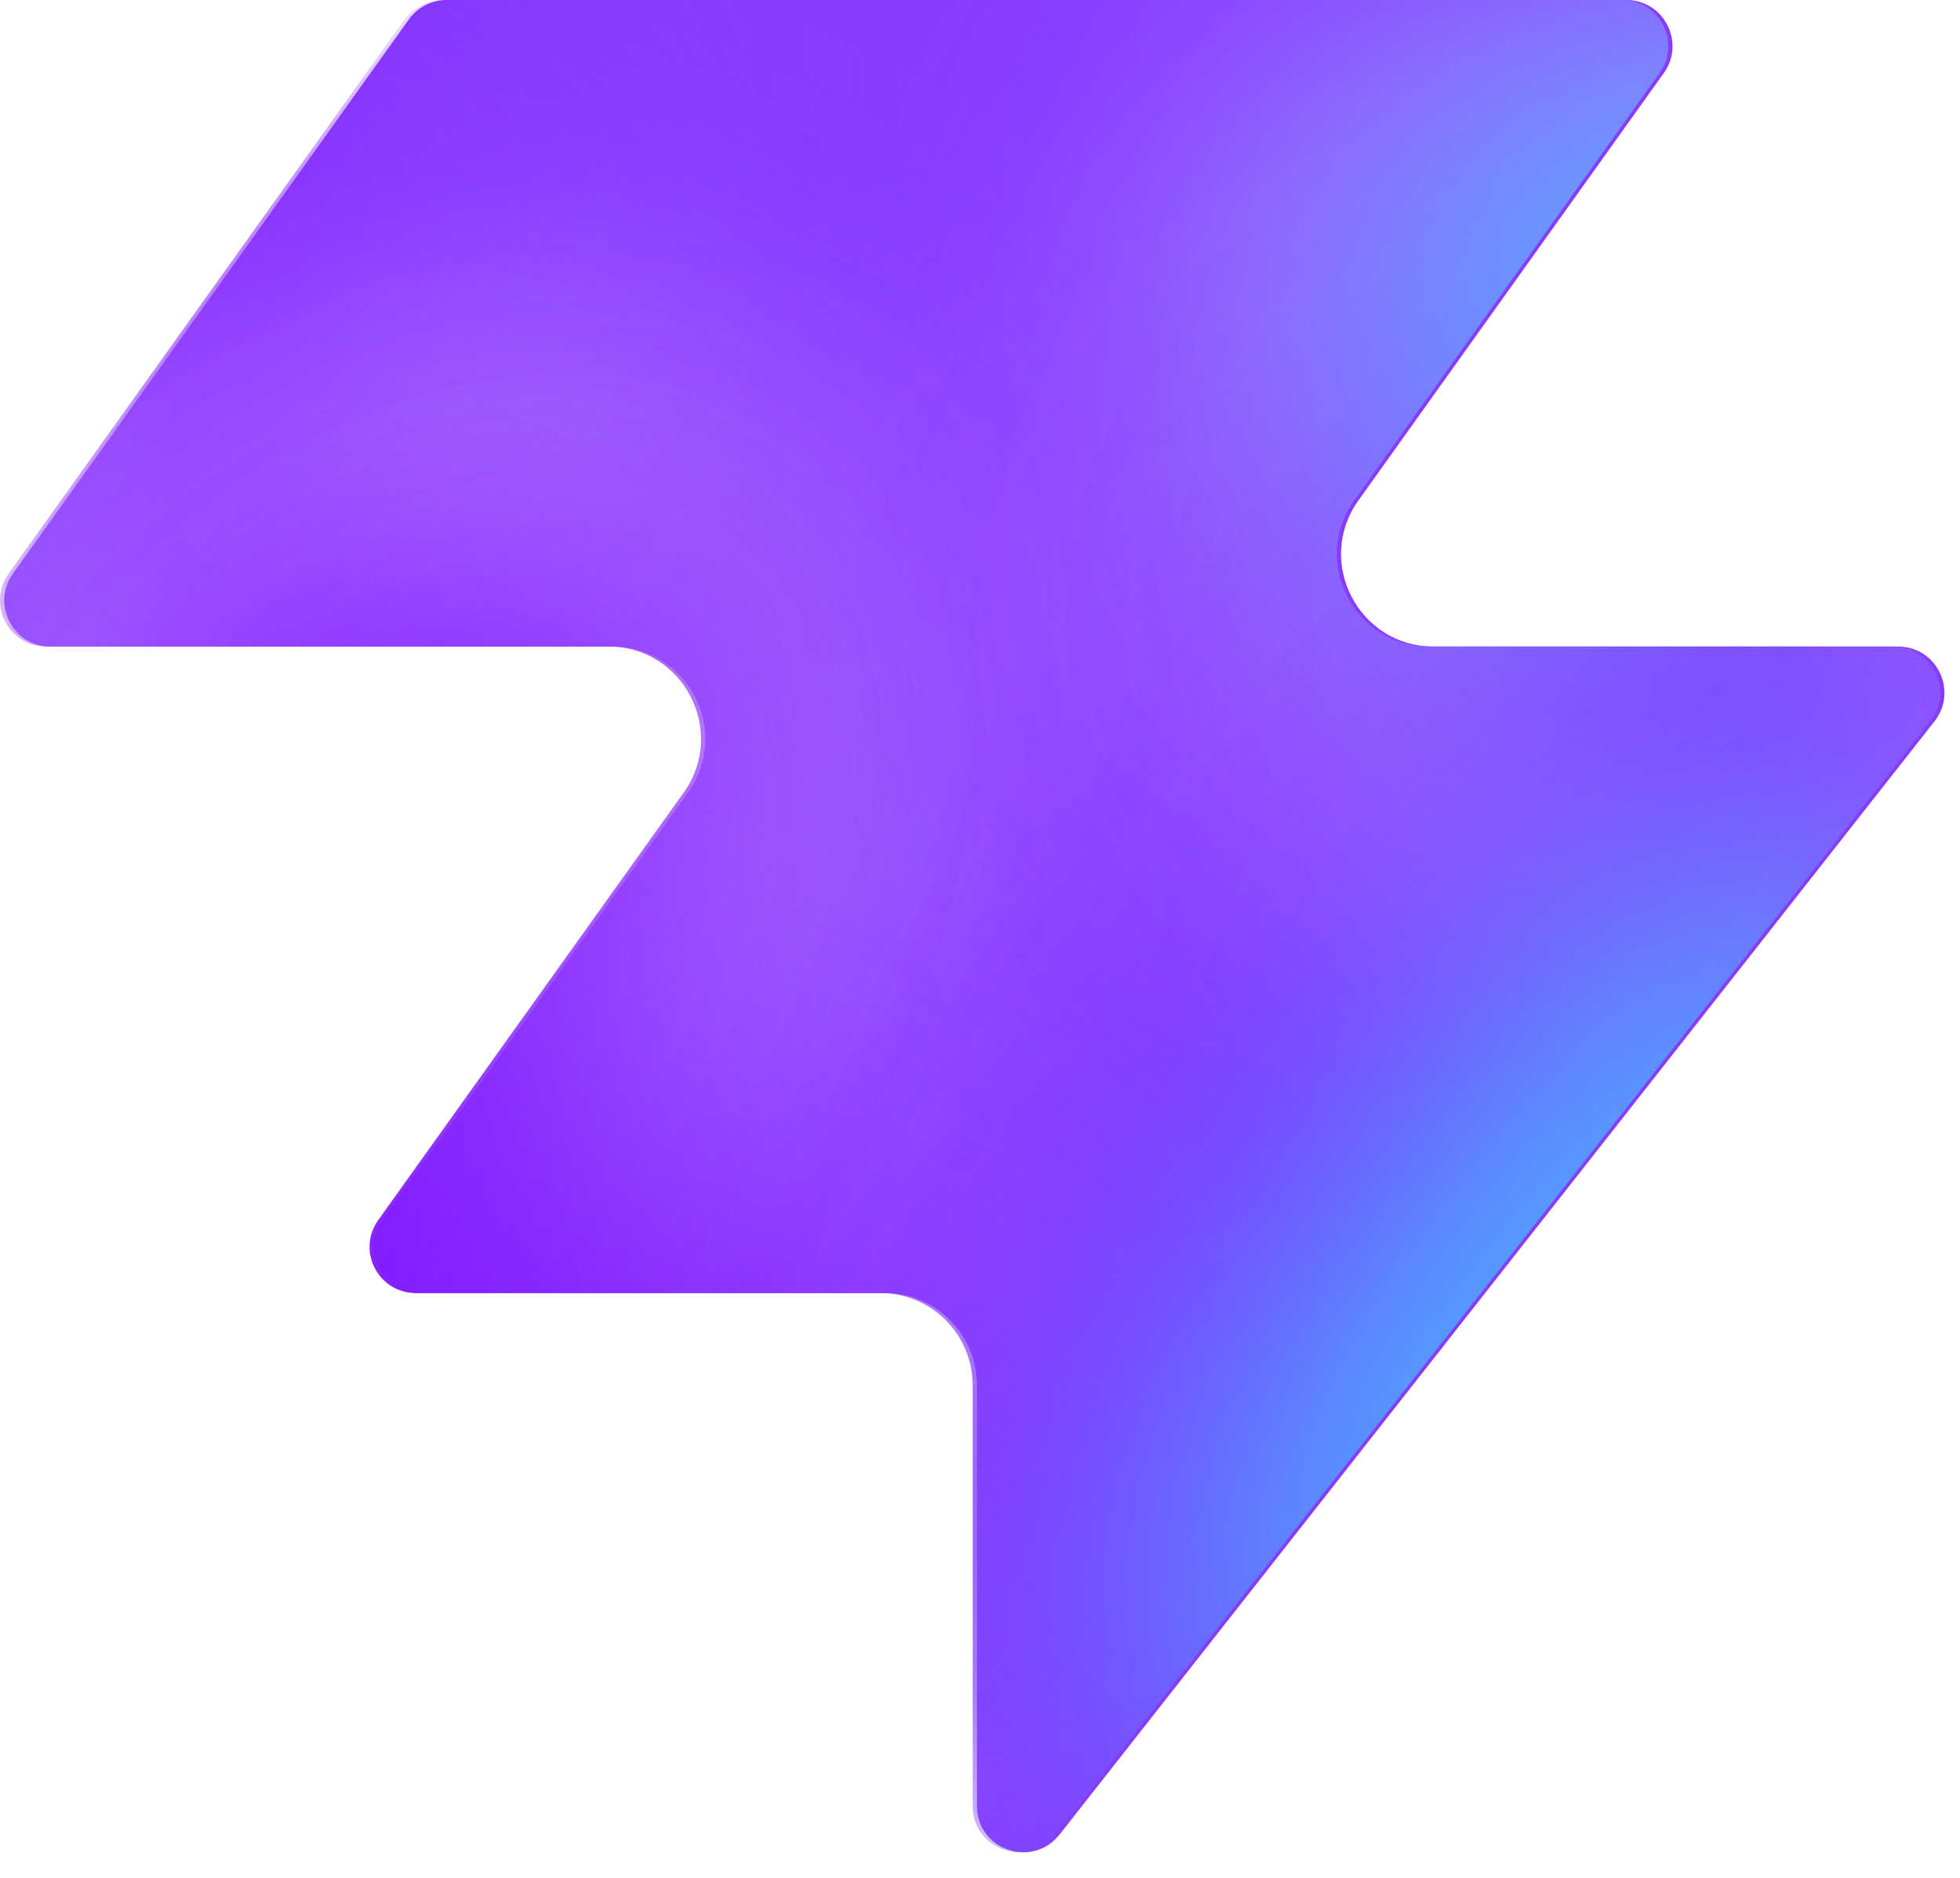
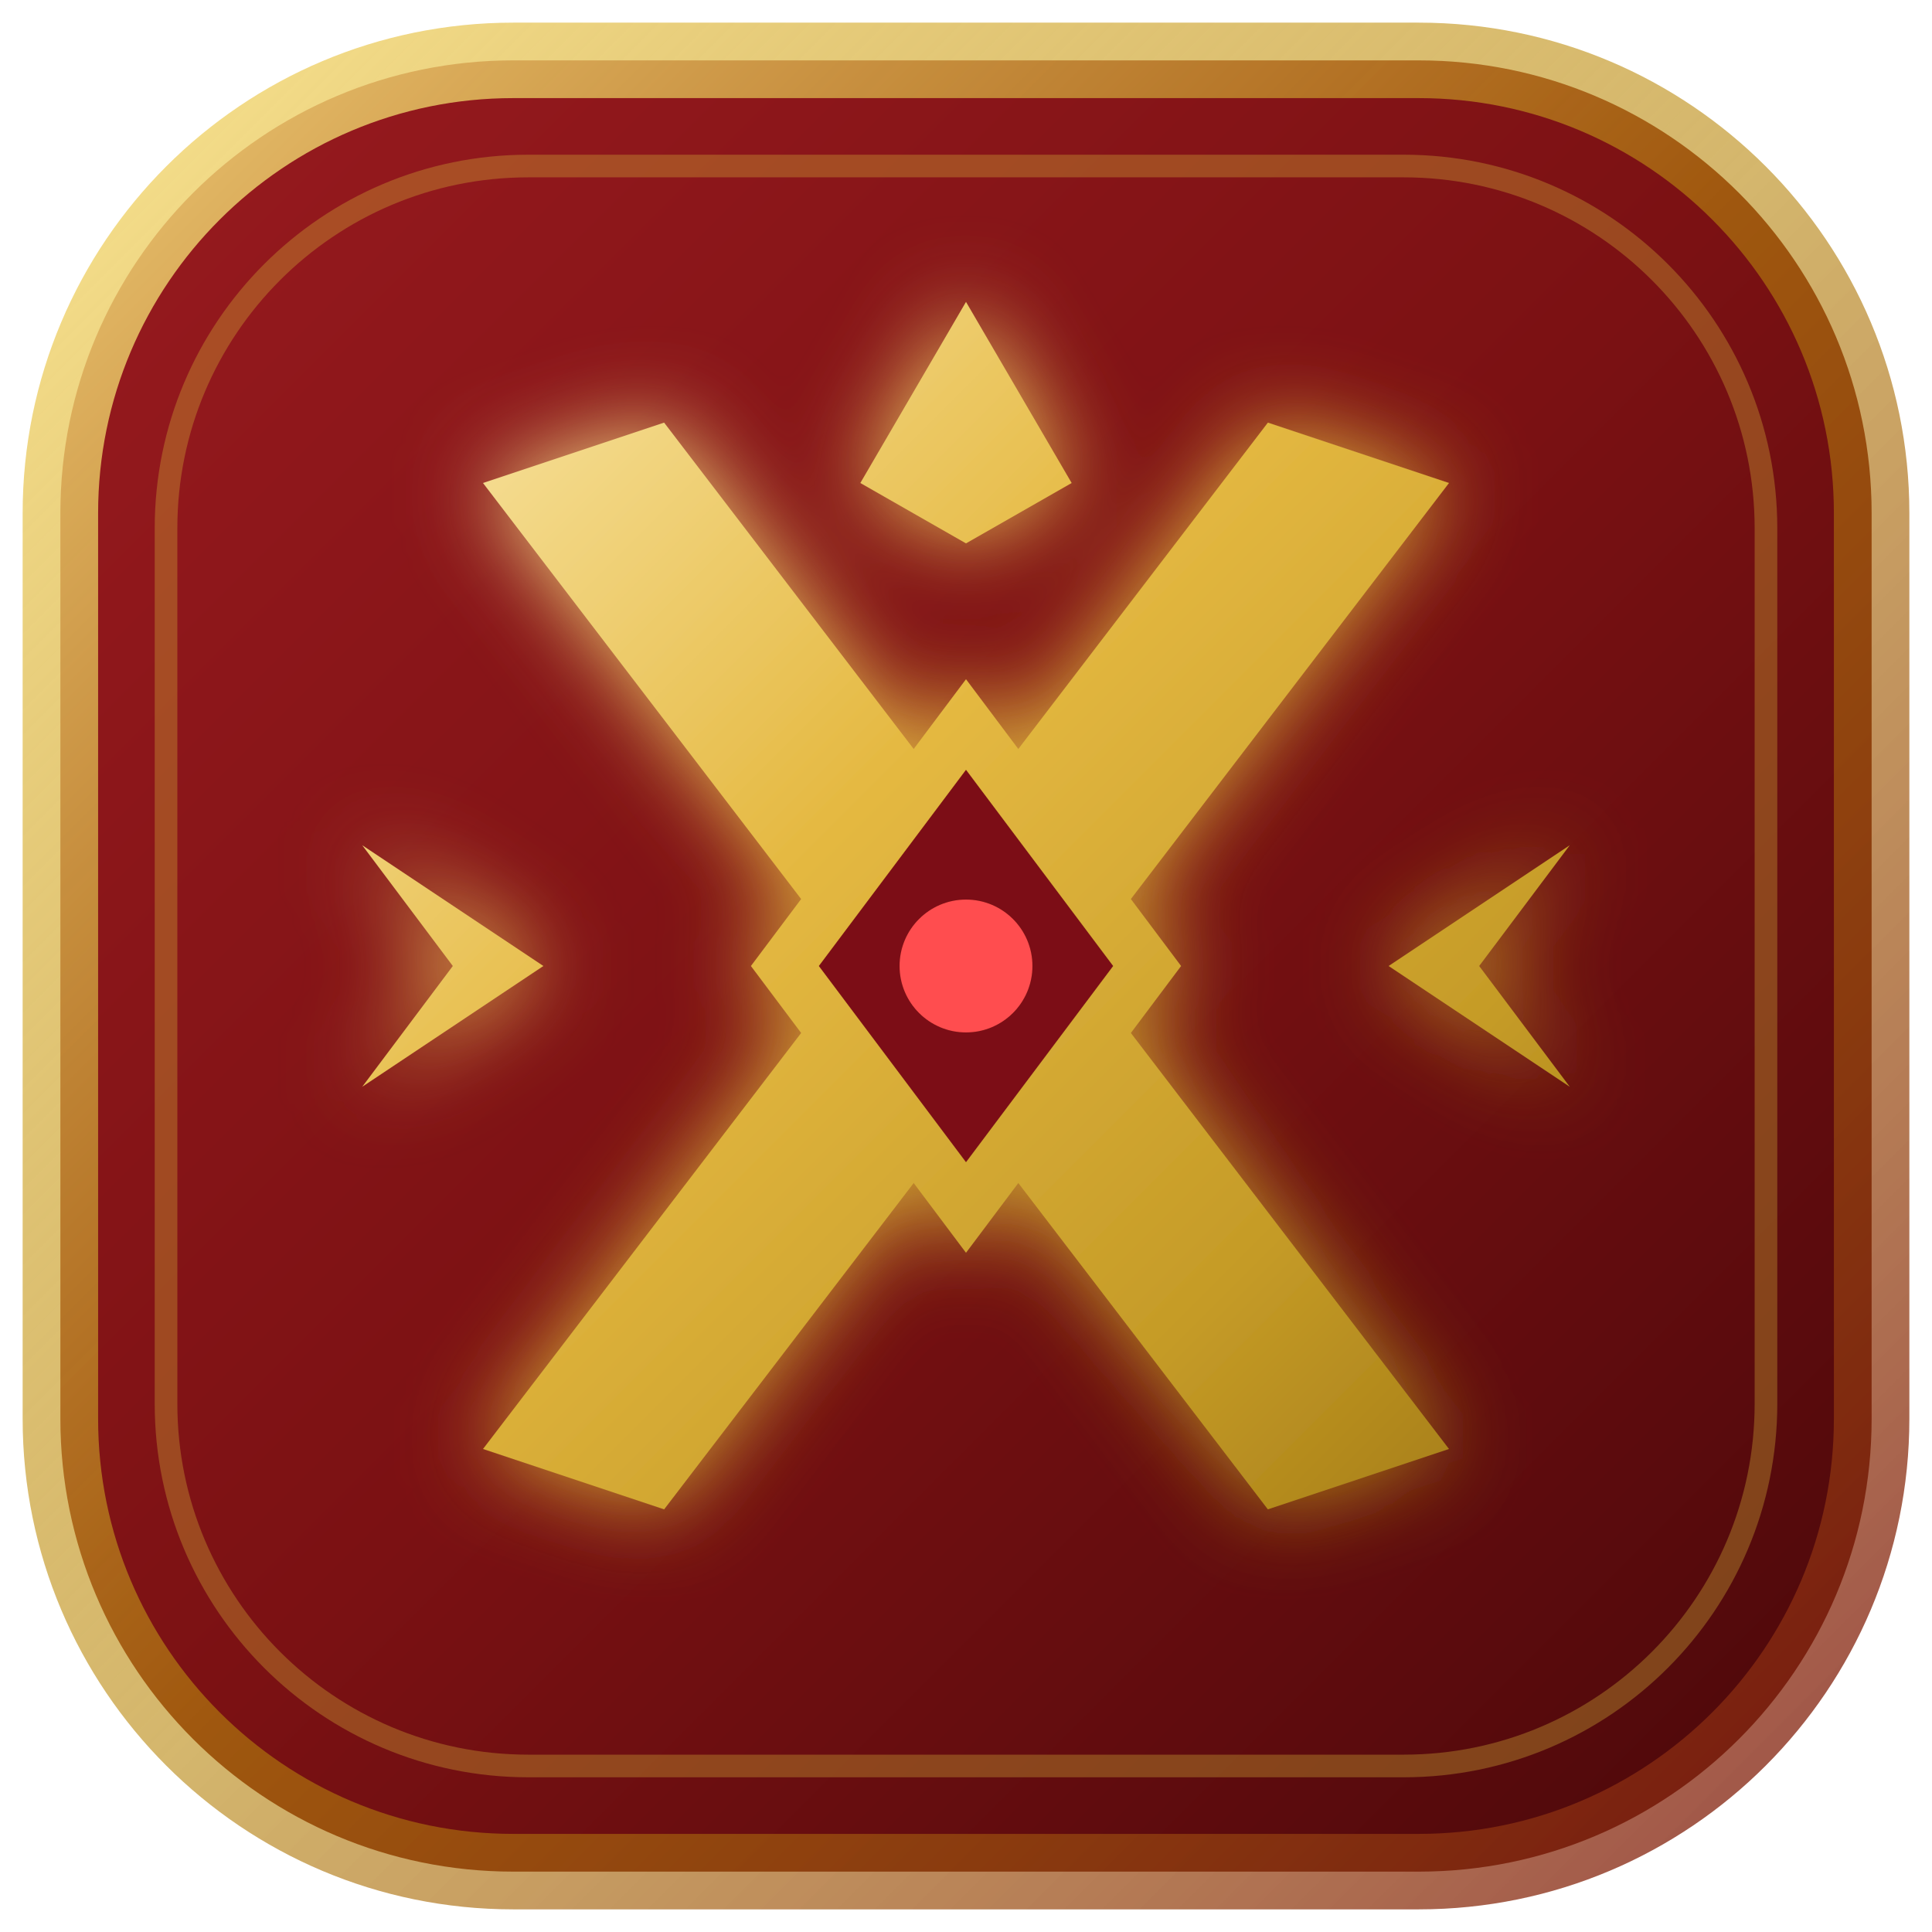
- <svg xmlns="http://www.w3.org/2000/svg" width="48" height="46" fill="none" viewBox="0 0 48 46">
-   <path fill="#863bff" d="M25.946 44.938c-.664.845-2.021.375-2.021-.698V33.937a2.26 2.26 0 0 0-2.262-2.262H10.287c-.92 0-1.456-1.04-.92-1.788l7.48-10.471c1.07-1.497 0-3.578-1.842-3.578H1.237c-.92 0-1.456-1.04-.92-1.788L10.013.474c.214-.297.556-.474.92-.474h28.894c.92 0 1.456 1.04.92 1.788l-7.48 10.471c-1.07 1.498 0 3.579 1.842 3.579h11.377c.943 0 1.473 1.088.89 1.83L25.947 44.94z" style="fill:#863bff;fill:color(display-p3 .525 .23 1);fill-opacity:1" />
-   <mask id="a" width="48" height="46" x="0" y="0" maskUnits="userSpaceOnUse" style="mask-type:alpha">
-     <path fill="#000" d="M25.842 44.938c-.664.844-2.021.375-2.021-.698V33.937a2.26 2.26 0 0 0-2.262-2.262H10.183c-.92 0-1.456-1.04-.92-1.788l7.48-10.471c1.07-1.498 0-3.579-1.842-3.579H1.133c-.92 0-1.456-1.04-.92-1.787L9.91.473c.214-.297.556-.474.92-.474h28.894c.92 0 1.456 1.04.92 1.788l-7.48 10.471c-1.07 1.498 0 3.578 1.842 3.578h11.377c.943 0 1.473 1.088.89 1.832L25.843 44.94z" style="fill:#000;fill-opacity:1" />
-   </mask>
-   <g mask="url(#a)">
-     <g filter="url(#b)">
-       <ellipse cx="5.508" cy="14.704" fill="#ede6ff" rx="5.508" ry="14.704" style="fill:#ede6ff;fill:color(display-p3 .927 .903 1);fill-opacity:1" transform="matrix(.00324 1 1 -.00324 -4.47 31.516)" />
-     </g>
-     <g filter="url(#c)">
-       <ellipse cx="10.399" cy="29.851" fill="#ede6ff" rx="10.399" ry="29.851" style="fill:#ede6ff;fill:color(display-p3 .927 .903 1);fill-opacity:1" transform="matrix(.00324 1 1 -.00324 -39.328 7.883)" />
-     </g>
-     <g filter="url(#d)">
-       <ellipse cx="5.508" cy="30.487" fill="#7e14ff" rx="5.508" ry="30.487" style="fill:#7e14ff;fill:color(display-p3 .492 .077 1);fill-opacity:1" transform="rotate(89.814 -25.913 -14.639)scale(1 -1)" />
-     </g>
-     <g filter="url(#e)">
-       <ellipse cx="5.508" cy="30.599" fill="#7e14ff" rx="5.508" ry="30.599" style="fill:#7e14ff;fill:color(display-p3 .492 .077 1);fill-opacity:1" transform="rotate(89.814 -32.644 -3.334)scale(1 -1)" />
-     </g>
-     <g filter="url(#f)">
-       <ellipse cx="5.508" cy="30.599" fill="#7e14ff" rx="5.508" ry="30.599" style="fill:#7e14ff;fill:color(display-p3 .492 .077 1);fill-opacity:1" transform="matrix(.00324 1 1 -.00324 -34.34 30.47)" />
-     </g>
-     <g filter="url(#g)">
-       <ellipse cx="14.072" cy="22.078" fill="#ede6ff" rx="14.072" ry="22.078" style="fill:#ede6ff;fill:color(display-p3 .927 .903 1);fill-opacity:1" transform="rotate(93.35 24.506 48.493)scale(-1 1)" />
-     </g>
-     <g filter="url(#h)">
-       <ellipse cx="3.47" cy="21.501" fill="#7e14ff" rx="3.47" ry="21.501" style="fill:#7e14ff;fill:color(display-p3 .492 .077 1);fill-opacity:1" transform="rotate(89.009 28.708 47.59)scale(-1 1)" />
-     </g>
-     <g filter="url(#i)">
-       <ellipse cx="3.47" cy="21.501" fill="#7e14ff" rx="3.47" ry="21.501" style="fill:#7e14ff;fill:color(display-p3 .492 .077 1);fill-opacity:1" transform="rotate(89.009 28.708 47.59)scale(-1 1)" />
-     </g>
-     <g filter="url(#j)">
-       <ellipse cx=".387" cy="8.972" fill="#7e14ff" rx="4.407" ry="29.108" style="fill:#7e14ff;fill:color(display-p3 .492 .077 1);fill-opacity:1" transform="rotate(39.51 .387 8.972)" />
-     </g>
-     <g filter="url(#k)">
-       <ellipse cx="47.523" cy="-6.092" fill="#7e14ff" rx="4.407" ry="29.108" style="fill:#7e14ff;fill:color(display-p3 .492 .077 1);fill-opacity:1" transform="rotate(37.892 47.523 -6.092)" />
-     </g>
-     <g filter="url(#l)">
-       <ellipse cx="41.412" cy="6.333" fill="#47bfff" rx="5.971" ry="9.665" style="fill:#47bfff;fill:color(display-p3 .28 .748 1);fill-opacity:1" transform="rotate(37.892 41.412 6.333)" />
-     </g>
-     <g filter="url(#m)">
-       <ellipse cx="-1.879" cy="38.332" fill="#7e14ff" rx="4.407" ry="29.108" style="fill:#7e14ff;fill:color(display-p3 .492 .077 1);fill-opacity:1" transform="rotate(37.892 -1.88 38.332)" />
-     </g>
-     <g filter="url(#n)">
-       <ellipse cx="-1.879" cy="38.332" fill="#7e14ff" rx="4.407" ry="29.108" style="fill:#7e14ff;fill:color(display-p3 .492 .077 1);fill-opacity:1" transform="rotate(37.892 -1.88 38.332)" />
-     </g>
-     <g filter="url(#o)">
-       <ellipse cx="35.651" cy="29.907" fill="#7e14ff" rx="4.407" ry="29.108" style="fill:#7e14ff;fill:color(display-p3 .492 .077 1);fill-opacity:1" transform="rotate(37.892 35.651 29.907)" />
-     </g>
-     <g filter="url(#p)">
-       <ellipse cx="38.418" cy="32.4" fill="#47bfff" rx="5.971" ry="15.297" style="fill:#47bfff;fill:color(display-p3 .28 .748 1);fill-opacity:1" transform="rotate(37.892 38.418 32.4)" />
-     </g>
-   </g>
+ <svg xmlns="http://www.w3.org/2000/svg" viewBox="0 0 64 64" fill="none">
  <defs>
-     <filter id="b" width="60.045" height="41.654" x="-19.77" y="16.149" color-interpolation-filters="sRGB" filterUnits="userSpaceOnUse">
-       <feFlood flood-opacity="0" result="BackgroundImageFix" />
-       <feBlend in="SourceGraphic" in2="BackgroundImageFix" result="shape" />
-       <feGaussianBlur result="effect1_foregroundBlur_2002_17158" stdDeviation="7.659" />
-     </filter>
-     <filter id="c" width="90.34" height="51.437" x="-54.613" y="-7.533" color-interpolation-filters="sRGB" filterUnits="userSpaceOnUse">
-       <feFlood flood-opacity="0" result="BackgroundImageFix" />
-       <feBlend in="SourceGraphic" in2="BackgroundImageFix" result="shape" />
-       <feGaussianBlur result="effect1_foregroundBlur_2002_17158" stdDeviation="7.659" />
-     </filter>
-     <filter id="d" width="79.355" height="29.4" x="-49.64" y="2.03" color-interpolation-filters="sRGB" filterUnits="userSpaceOnUse">
-       <feFlood flood-opacity="0" result="BackgroundImageFix" />
-       <feBlend in="SourceGraphic" in2="BackgroundImageFix" result="shape" />
-       <feGaussianBlur result="effect1_foregroundBlur_2002_17158" stdDeviation="4.596" />
-     </filter>
-     <filter id="e" width="79.579" height="29.4" x="-45.045" y="20.029" color-interpolation-filters="sRGB" filterUnits="userSpaceOnUse">
-       <feFlood flood-opacity="0" result="BackgroundImageFix" />
-       <feBlend in="SourceGraphic" in2="BackgroundImageFix" result="shape" />
-       <feGaussianBlur result="effect1_foregroundBlur_2002_17158" stdDeviation="4.596" />
-     </filter>
-     <filter id="f" width="79.579" height="29.4" x="-43.513" y="21.178" color-interpolation-filters="sRGB" filterUnits="userSpaceOnUse">
-       <feFlood flood-opacity="0" result="BackgroundImageFix" />
-       <feBlend in="SourceGraphic" in2="BackgroundImageFix" result="shape" />
-       <feGaussianBlur result="effect1_foregroundBlur_2002_17158" stdDeviation="4.596" />
-     </filter>
-     <filter id="g" width="74.749" height="58.852" x="15.756" y="-17.901" color-interpolation-filters="sRGB" filterUnits="userSpaceOnUse">
-       <feFlood flood-opacity="0" result="BackgroundImageFix" />
-       <feBlend in="SourceGraphic" in2="BackgroundImageFix" result="shape" />
-       <feGaussianBlur result="effect1_foregroundBlur_2002_17158" stdDeviation="7.659" />
-     </filter>
-     <filter id="h" width="61.377" height="25.362" x="23.548" y="2.284" color-interpolation-filters="sRGB" filterUnits="userSpaceOnUse">
-       <feFlood flood-opacity="0" result="BackgroundImageFix" />
-       <feBlend in="SourceGraphic" in2="BackgroundImageFix" result="shape" />
-       <feGaussianBlur result="effect1_foregroundBlur_2002_17158" stdDeviation="4.596" />
-     </filter>
-     <filter id="i" width="61.377" height="25.362" x="23.548" y="2.284" color-interpolation-filters="sRGB" filterUnits="userSpaceOnUse">
-       <feFlood flood-opacity="0" result="BackgroundImageFix" />
-       <feBlend in="SourceGraphic" in2="BackgroundImageFix" result="shape" />
-       <feGaussianBlur result="effect1_foregroundBlur_2002_17158" stdDeviation="4.596" />
-     </filter>
-     <filter id="j" width="56.045" height="63.649" x="-27.636" y="-22.853" color-interpolation-filters="sRGB" filterUnits="userSpaceOnUse">
-       <feFlood flood-opacity="0" result="BackgroundImageFix" />
-       <feBlend in="SourceGraphic" in2="BackgroundImageFix" result="shape" />
-       <feGaussianBlur result="effect1_foregroundBlur_2002_17158" stdDeviation="4.596" />
-     </filter>
-     <filter id="k" width="54.814" height="64.646" x="20.116" y="-38.415" color-interpolation-filters="sRGB" filterUnits="userSpaceOnUse">
-       <feFlood flood-opacity="0" result="BackgroundImageFix" />
-       <feBlend in="SourceGraphic" in2="BackgroundImageFix" result="shape" />
-       <feGaussianBlur result="effect1_foregroundBlur_2002_17158" stdDeviation="4.596" />
-     </filter>
-     <filter id="l" width="33.541" height="35.313" x="24.641" y="-11.323" color-interpolation-filters="sRGB" filterUnits="userSpaceOnUse">
-       <feFlood flood-opacity="0" result="BackgroundImageFix" />
-       <feBlend in="SourceGraphic" in2="BackgroundImageFix" result="shape" />
-       <feGaussianBlur result="effect1_foregroundBlur_2002_17158" stdDeviation="4.596" />
-     </filter>
-     <filter id="m" width="54.814" height="64.646" x="-29.286" y="6.009" color-interpolation-filters="sRGB" filterUnits="userSpaceOnUse">
-       <feFlood flood-opacity="0" result="BackgroundImageFix" />
-       <feBlend in="SourceGraphic" in2="BackgroundImageFix" result="shape" />
-       <feGaussianBlur result="effect1_foregroundBlur_2002_17158" stdDeviation="4.596" />
-     </filter>
-     <filter id="n" width="54.814" height="64.646" x="-29.286" y="6.009" color-interpolation-filters="sRGB" filterUnits="userSpaceOnUse">
-       <feFlood flood-opacity="0" result="BackgroundImageFix" />
-       <feBlend in="SourceGraphic" in2="BackgroundImageFix" result="shape" />
-       <feGaussianBlur result="effect1_foregroundBlur_2002_17158" stdDeviation="4.596" />
-     </filter>
-     <filter id="o" width="54.814" height="64.646" x="8.244" y="-2.416" color-interpolation-filters="sRGB" filterUnits="userSpaceOnUse">
-       <feFlood flood-opacity="0" result="BackgroundImageFix" />
-       <feBlend in="SourceGraphic" in2="BackgroundImageFix" result="shape" />
-       <feGaussianBlur result="effect1_foregroundBlur_2002_17158" stdDeviation="4.596" />
-     </filter>
-     <filter id="p" width="39.409" height="43.623" x="18.713" y="10.588" color-interpolation-filters="sRGB" filterUnits="userSpaceOnUse">
-       <feFlood flood-opacity="0" result="BackgroundImageFix" />
-       <feBlend in="SourceGraphic" in2="BackgroundImageFix" result="shape" />
-       <feGaussianBlur result="effect1_foregroundBlur_2002_17158" stdDeviation="4.596" />
+     <linearGradient id="bgGrad" x1="0" y1="0" x2="64" y2="64" gradientUnits="userSpaceOnUse">
+       <stop offset="0%" stop-color="#9B1B20" />
+       <stop offset="50%" stop-color="#7B1113" />
+       <stop offset="100%" stop-color="#460709" />
+     </linearGradient>
+     <linearGradient id="goldGrad" x1="8" y1="8" x2="56" y2="56" gradientUnits="userSpaceOnUse">
+       <stop offset="0%" stop-color="#FFF3C4" />
+       <stop offset="40%" stop-color="#E5B942" />
+       <stop offset="70%" stop-color="#C59B27" />
+       <stop offset="100%" stop-color="#8C650A" />
+     </linearGradient>
+     <linearGradient id="shieldBorder" x1="0" y1="0" x2="64" y2="64" gradientUnits="userSpaceOnUse">
+       <stop offset="0%" stop-color="#FCE588" stop-opacity="0.9" />
+       <stop offset="50%" stop-color="#B8860B" stop-opacity="0.6" />
+       <stop offset="100%" stop-color="#7B1113" stop-opacity="0.8" />
+     </linearGradient>
+     <filter id="glow" x="-20%" y="-20%" width="140%" height="140%">
+       <feGaussianBlur stdDeviation="1.5" result="blur" />
+       <feComposite in="SourceGraphic" in2="blur" operator="over" />
    </filter>
  </defs>
+   <rect x="2" y="2" width="60" height="60" rx="15" fill="url(#bgGrad)" stroke="url(#shieldBorder)" stroke-width="2.5" />
+   <rect x="5.5" y="5.5" width="53" height="53" rx="12" fill="none" stroke="#D4AF37" stroke-width="0.75" stroke-opacity="0.35" />
+   <g filter="url(#glow)">
+     <path d="M16 16 L22 14 L48 48 L42 50 Z" fill="url(#goldGrad)" />
+     <path d="M48 16 L42 14 L16 48 L22 50 Z" fill="url(#goldGrad)" />
+     <path d="M12 28 L18 32 L12 36 L15 32 Z" fill="url(#goldGrad)" />
+     <path d="M52 28 L46 32 L52 36 L49 32 Z" fill="url(#goldGrad)" />
+     <path d="M32 10 L35.5 16 L32 18 L28.5 16 Z" fill="url(#goldGrad)" />
+     <polygon points="32,24 38,32 32,40 26,32" fill="#7B1113" stroke="url(#goldGrad)" stroke-width="1.8" />
+     <circle cx="32" cy="32" r="2.2" fill="#FF4D4F" />
+   </g>
</svg>
